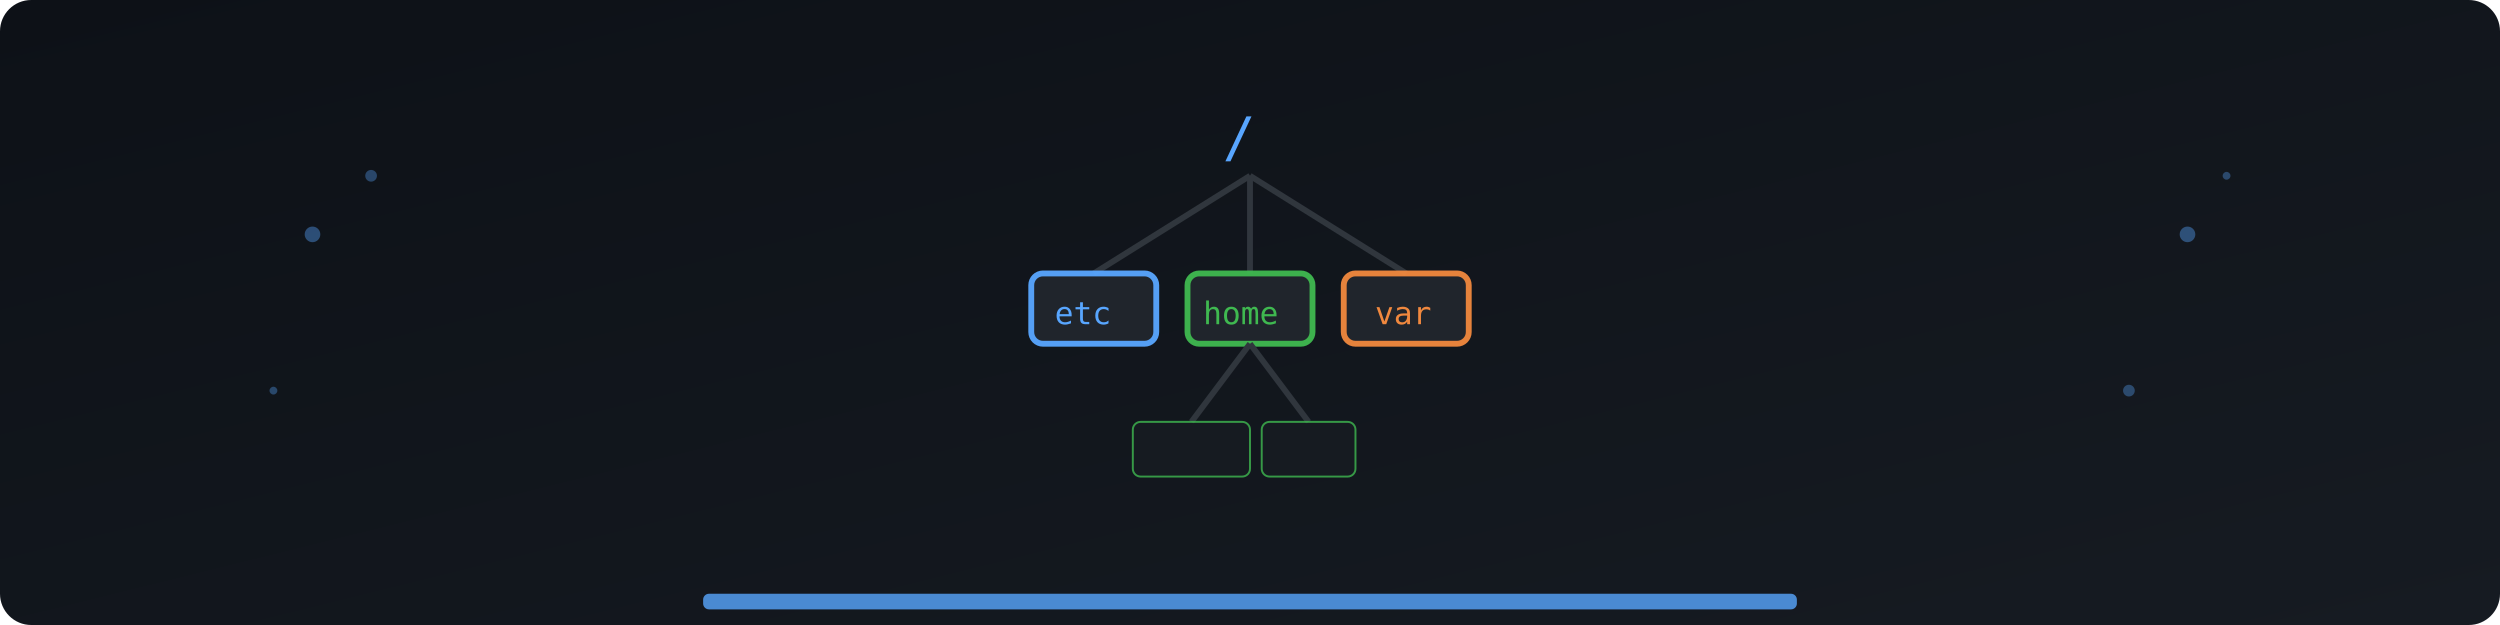
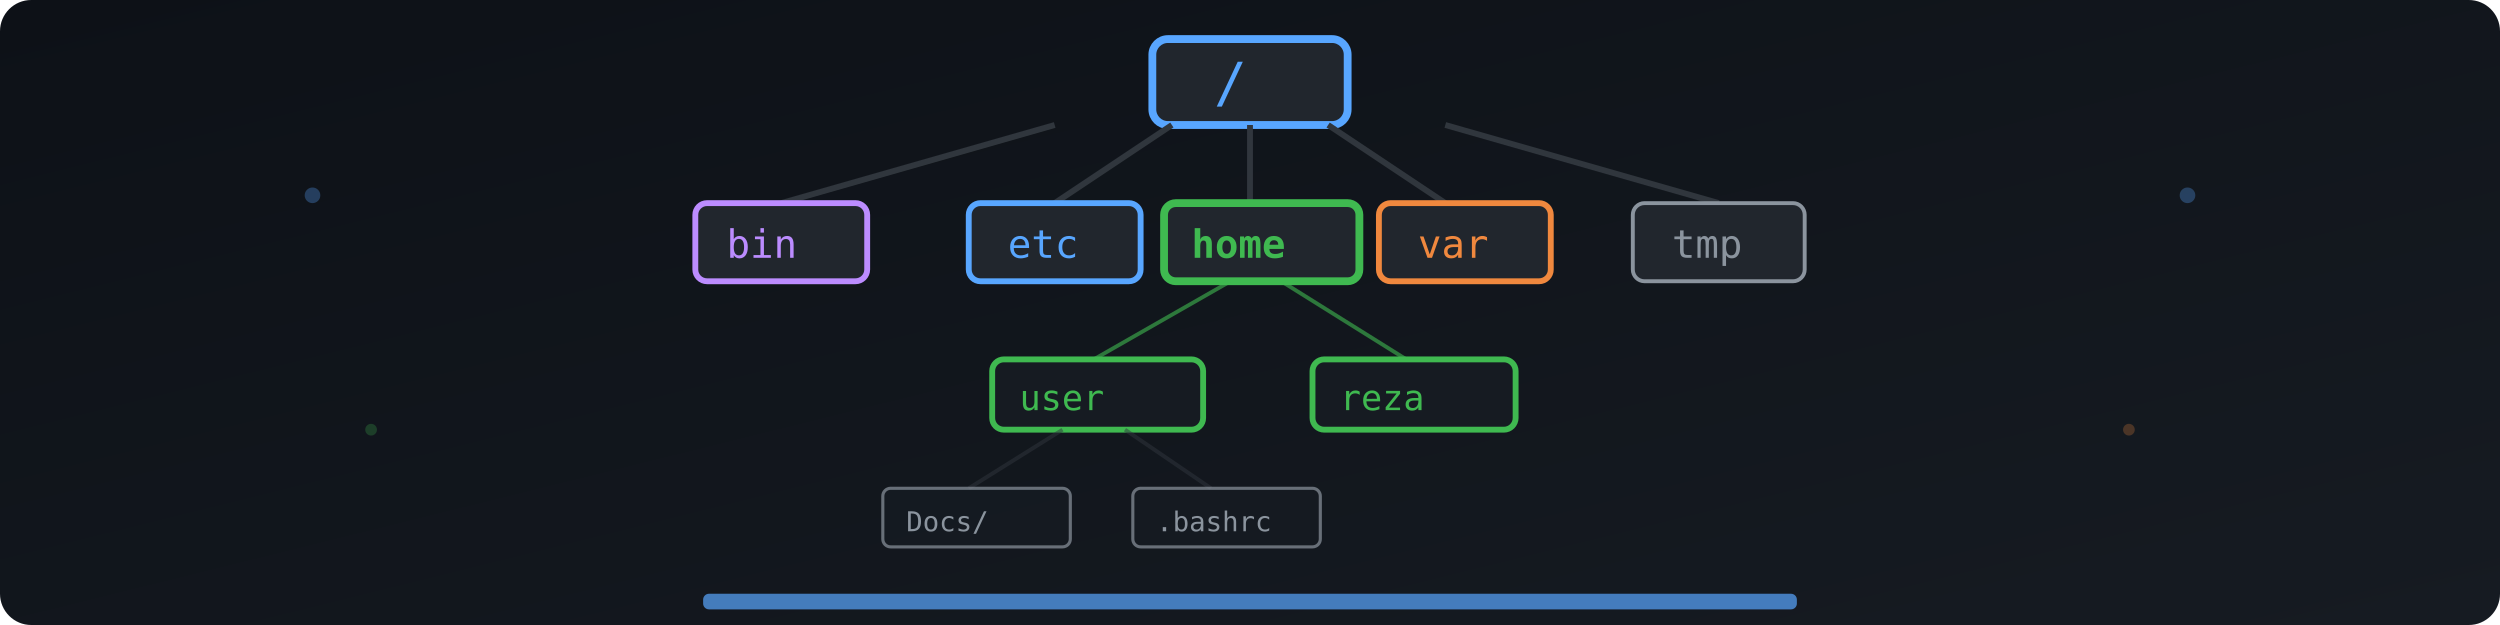
<svg xmlns="http://www.w3.org/2000/svg" viewBox="0 0 640 160" width="640" height="160">
  <defs>
    <linearGradient id="bg" x1="0" y1="0" x2="1" y2="1">
      <stop offset="0%" stop-color="#0d1117" />
      <stop offset="100%" stop-color="#161b22" />
    </linearGradient>
  </defs>
  <rect width="640" height="160" fill="url(#bg)" rx="8" />
-   <circle cx="80" cy="60" r="2" fill="#58a6ff" opacity="0.4" />
-   <circle cx="95" cy="45" r="1.5" fill="#58a6ff" opacity="0.35" />
-   <circle cx="70" cy="100" r="1" fill="#58a6ff" opacity="0.35" />
-   <circle cx="560" cy="60" r="2" fill="#58a6ff" opacity="0.4" />
-   <circle cx="545" cy="100" r="1.5" fill="#58a6ff" opacity="0.35" />
-   <circle cx="570" cy="45" r="1" fill="#58a6ff" opacity="0.35" />
-   <text x="313" y="40" font-family="monospace" font-size="14" fill="#58a6ff">/</text>
-   <line x1="320" y1="45" x2="280" y2="70" stroke="#30363d" stroke-width="1.5" />
-   <line x1="320" y1="45" x2="320" y2="70" stroke="#30363d" stroke-width="1.5" />
-   <line x1="320" y1="45" x2="360" y2="70" stroke="#30363d" stroke-width="1.5" />
-   <rect x="264" y="70" width="32" height="18" rx="3" fill="#21262d" stroke="#58a6ff" stroke-width="1.5" opacity="0.95" />
-   <text x="270" y="83" font-family="monospace" font-size="8" fill="#58a6ff">etc</text>
-   <rect x="304" y="70" width="32" height="18" rx="3" fill="#21262d" stroke="#3fb950" stroke-width="1.5" opacity="0.95" />
-   <text x="308" y="83" font-family="monospace" font-size="8" fill="#3fb950">home</text>
-   <rect x="344" y="70" width="32" height="18" rx="3" fill="#21262d" stroke="#f0883e" stroke-width="1.5" opacity="0.95" />
-   <text x="352" y="83" font-family="monospace" font-size="8" fill="#f0883e">var</text>
-   <line x1="320" y1="88" x2="305" y2="108" stroke="#30363d" stroke-width="1.5" />
-   <line x1="320" y1="88" x2="335" y2="108" stroke="#30363d" stroke-width="1.5" />
-   <rect x="290" y="108" width="30" height="14" rx="2" fill="#161b22" stroke="#3fb950" stroke-width="0.5" opacity="0.8" />
-   <rect x="323" y="108" width="24" height="14" rx="2" fill="#161b22" stroke="#3fb950" stroke-width="0.5" opacity="0.8" />
-   <rect x="180" y="152" width="280" height="4" fill="#58a6ff" opacity="0.8" rx="1.5" />
+   <circle cx="80" cy="50" r="2" fill="#58a6ff" opacity="0.3" />
+   <circle cx="560" cy="50" r="2" fill="#58a6ff" opacity="0.3" />
+   <circle cx="95" cy="110" r="1.5" fill="#3fb950" opacity="0.25" />
+   <circle cx="545" cy="110" r="1.5" fill="#f0883e" opacity="0.25" />
+   <rect x="295" y="10" width="50" height="22" rx="4" fill="#21262d" stroke="#58a6ff" stroke-width="2" />
+   <text x="315" y="26" font-family="monospace" font-size="14" fill="#58a6ff" text-anchor="middle">/</text>
+   <line x1="270" y1="32" x2="200" y2="52" stroke="#30363d" stroke-width="1.5" />
+   <line x1="300" y1="32" x2="270" y2="52" stroke="#30363d" stroke-width="1.5" />
+   <line x1="320" y1="32" x2="320" y2="52" stroke="#30363d" stroke-width="1.5" />
+   <line x1="340" y1="32" x2="370" y2="52" stroke="#30363d" stroke-width="1.5" />
+   <line x1="370" y1="32" x2="440" y2="52" stroke="#30363d" stroke-width="1.5" />
+   <rect x="178" y="52" width="44" height="20" rx="3" fill="#21262d" stroke="#bc8cff" stroke-width="1.5" />
+   <text x="186" y="66" font-family="monospace" font-size="10" fill="#bc8cff">bin</text>
+   <rect x="248" y="52" width="44" height="20" rx="3" fill="#21262d" stroke="#58a6ff" stroke-width="1.5" />
+   <text x="258" y="66" font-family="monospace" font-size="10" fill="#58a6ff">etc</text>
+   <rect x="298" y="52" width="50" height="20" rx="3" fill="#21262d" stroke="#3fb950" stroke-width="2" />
+   <text x="305" y="66" font-family="monospace" font-size="10" fill="#3fb950" font-weight="bold">home</text>
+   <rect x="353" y="52" width="44" height="20" rx="3" fill="#21262d" stroke="#f0883e" stroke-width="1.5" />
+   <text x="363" y="66" font-family="monospace" font-size="10" fill="#f0883e">var</text>
+   <rect x="418" y="52" width="44" height="20" rx="3" fill="#21262d" stroke="#8b949e" stroke-width="1" />
+   <text x="428" y="66" font-family="monospace" font-size="10" fill="#8b949e">tmp</text>
+   <line x1="315" y1="72" x2="280" y2="92" stroke="#3fb950" stroke-width="1" opacity="0.6" />
+   <line x1="328" y1="72" x2="360" y2="92" stroke="#3fb950" stroke-width="1" opacity="0.6" />
+   <rect x="254" y="92" width="54" height="18" rx="3" fill="#161b22" stroke="#3fb950" stroke-width="1.5" />
+   <text x="261" y="105" font-family="monospace" font-size="9" fill="#3fb950">user</text>
+   <rect x="336" y="92" width="52" height="18" rx="3" fill="#161b22" stroke="#3fb950" stroke-width="1.5" />
+   <text x="343" y="105" font-family="monospace" font-size="9" fill="#3fb950">reza</text>
+   <line x1="272" y1="110" x2="248" y2="125" stroke="#30363d" stroke-width="1" opacity="0.5" />
+   <line x1="288" y1="110" x2="310" y2="125" stroke="#30363d" stroke-width="1" opacity="0.5" />
+   <rect x="226" y="125" width="48" height="15" rx="2" fill="#161b22" stroke="#8b949e" stroke-width="0.8" opacity="0.7" />
+   <text x="232" y="136" font-family="monospace" font-size="7" fill="#8b949e">Docs/</text>
+   <rect x="290" y="125" width="48" height="15" rx="2" fill="#161b22" stroke="#8b949e" stroke-width="0.8" opacity="0.7" />
+   <text x="296" y="136" font-family="monospace" font-size="7" fill="#8b949e">.bashrc</text>
+   <rect x="180" y="152" width="280" height="4" fill="#58a6ff" opacity="0.7" rx="1.5" />
</svg>
